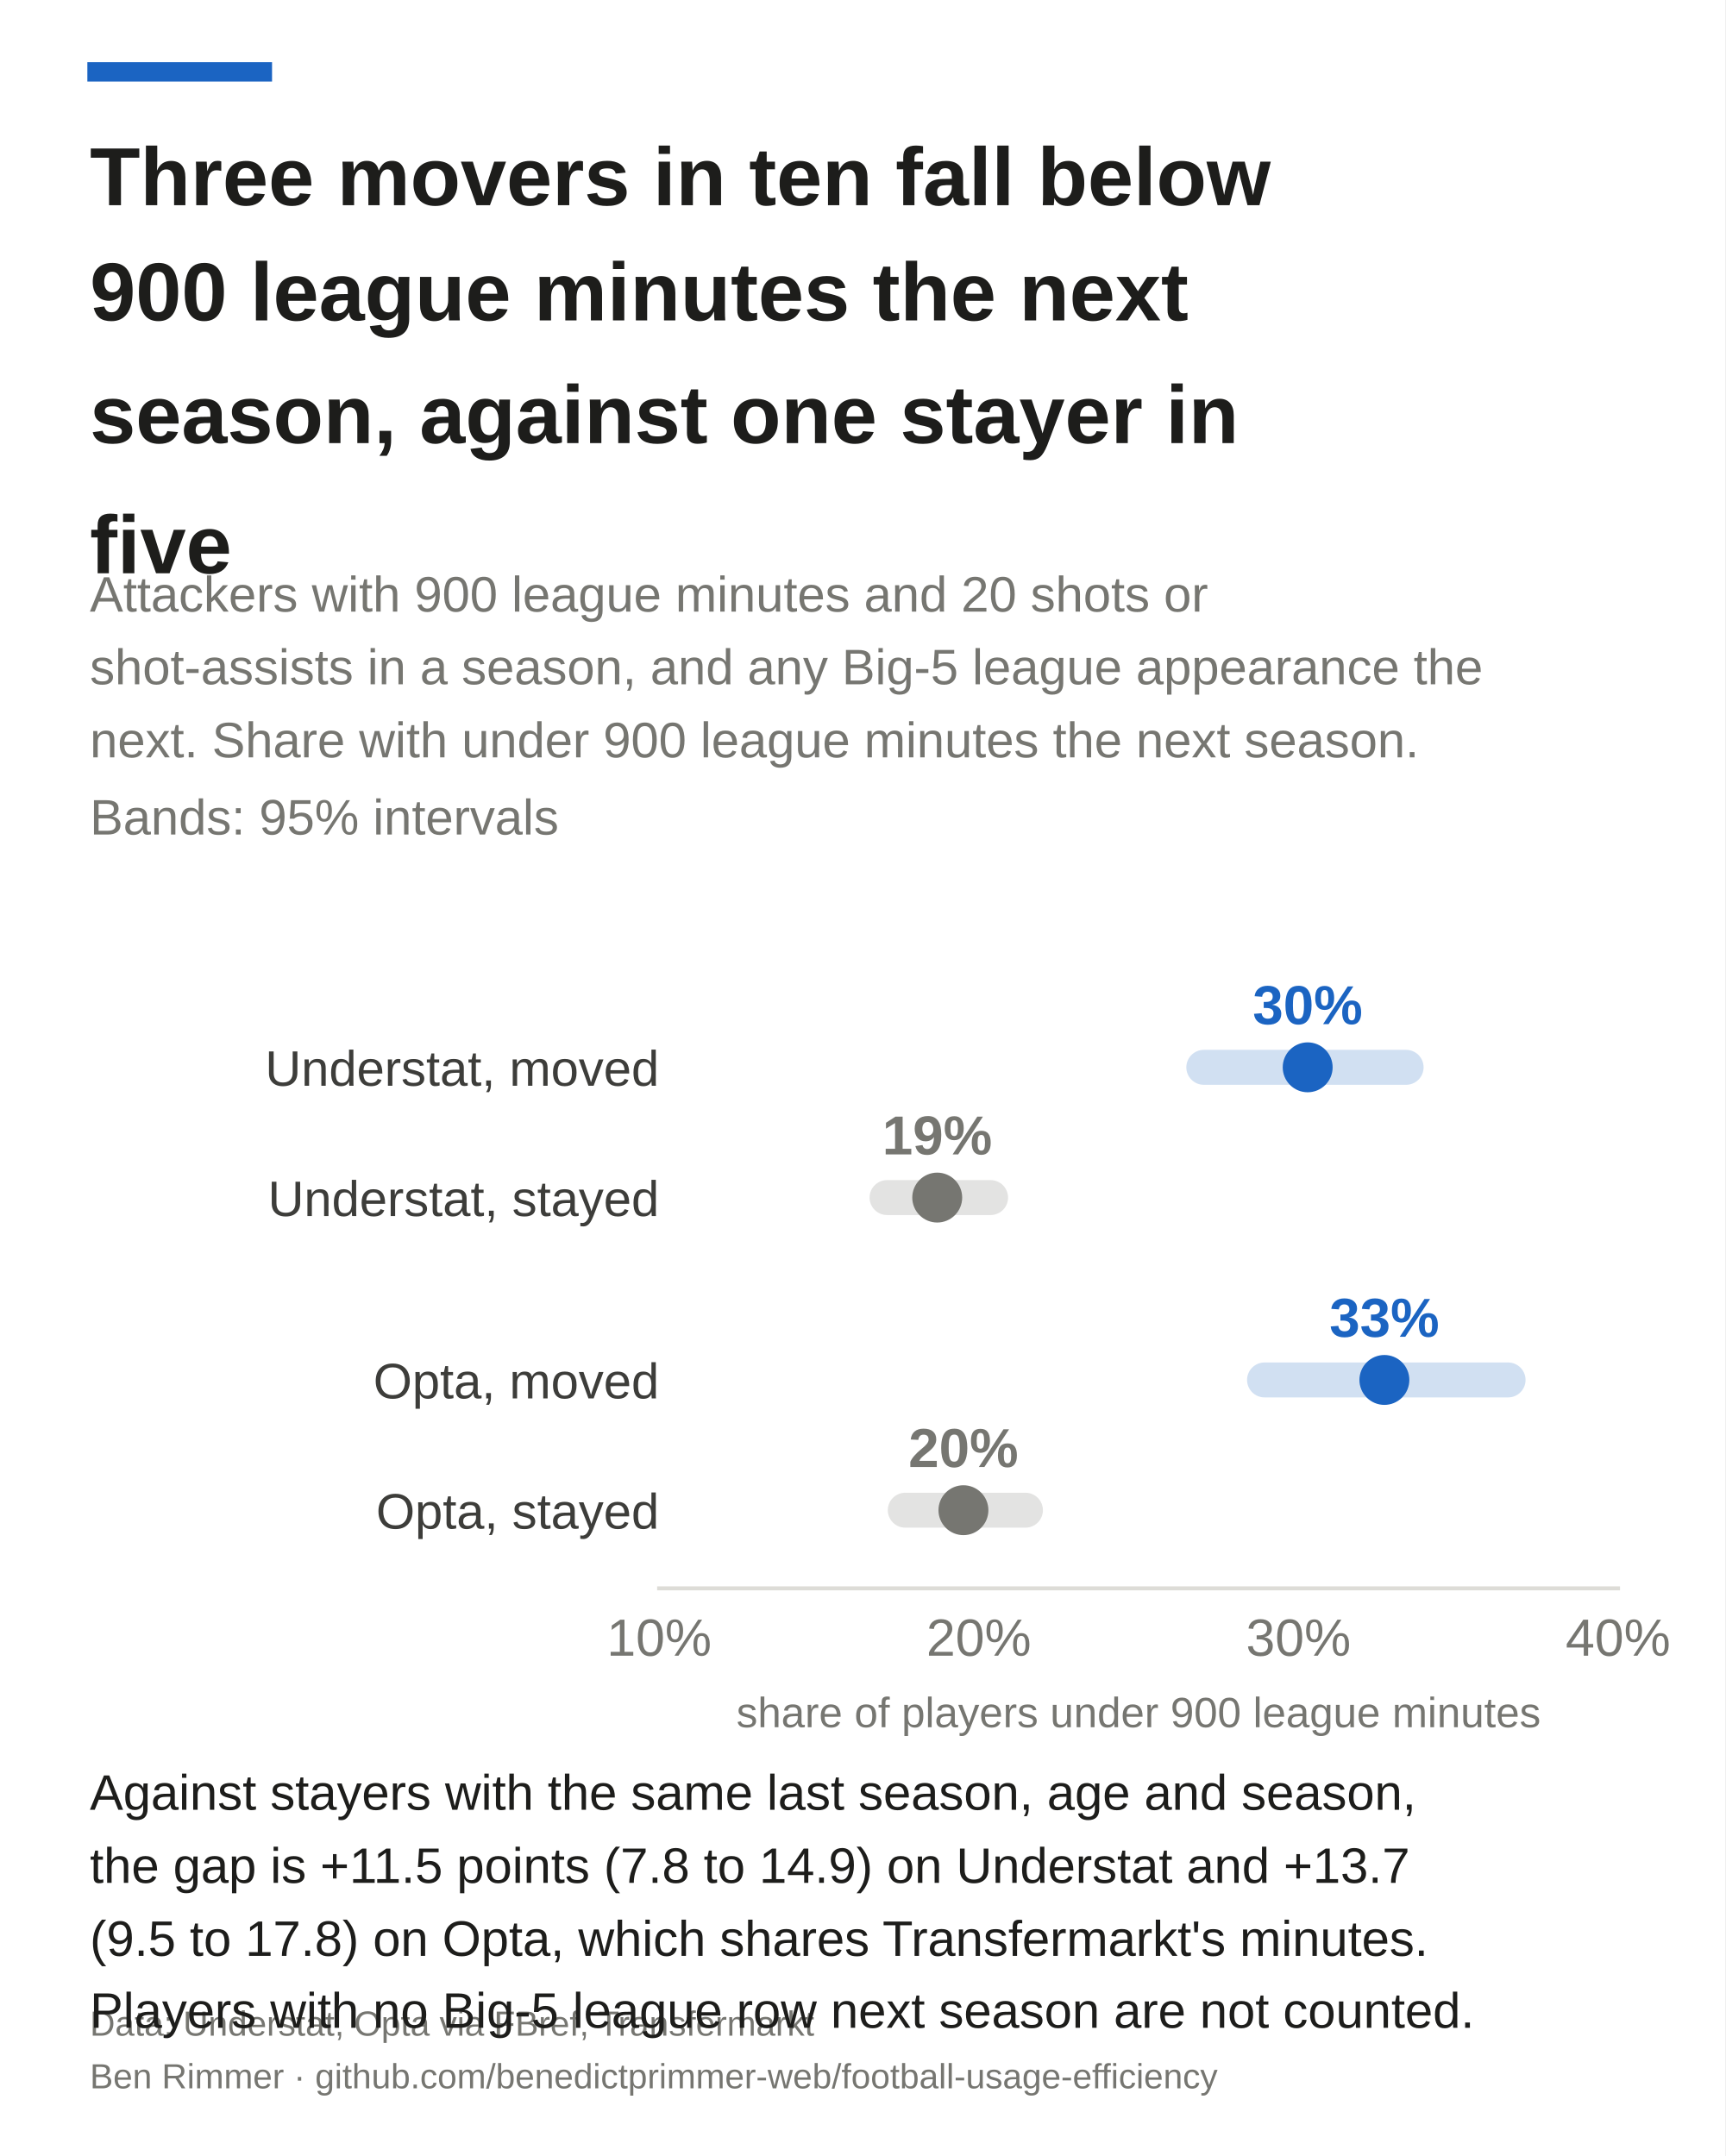
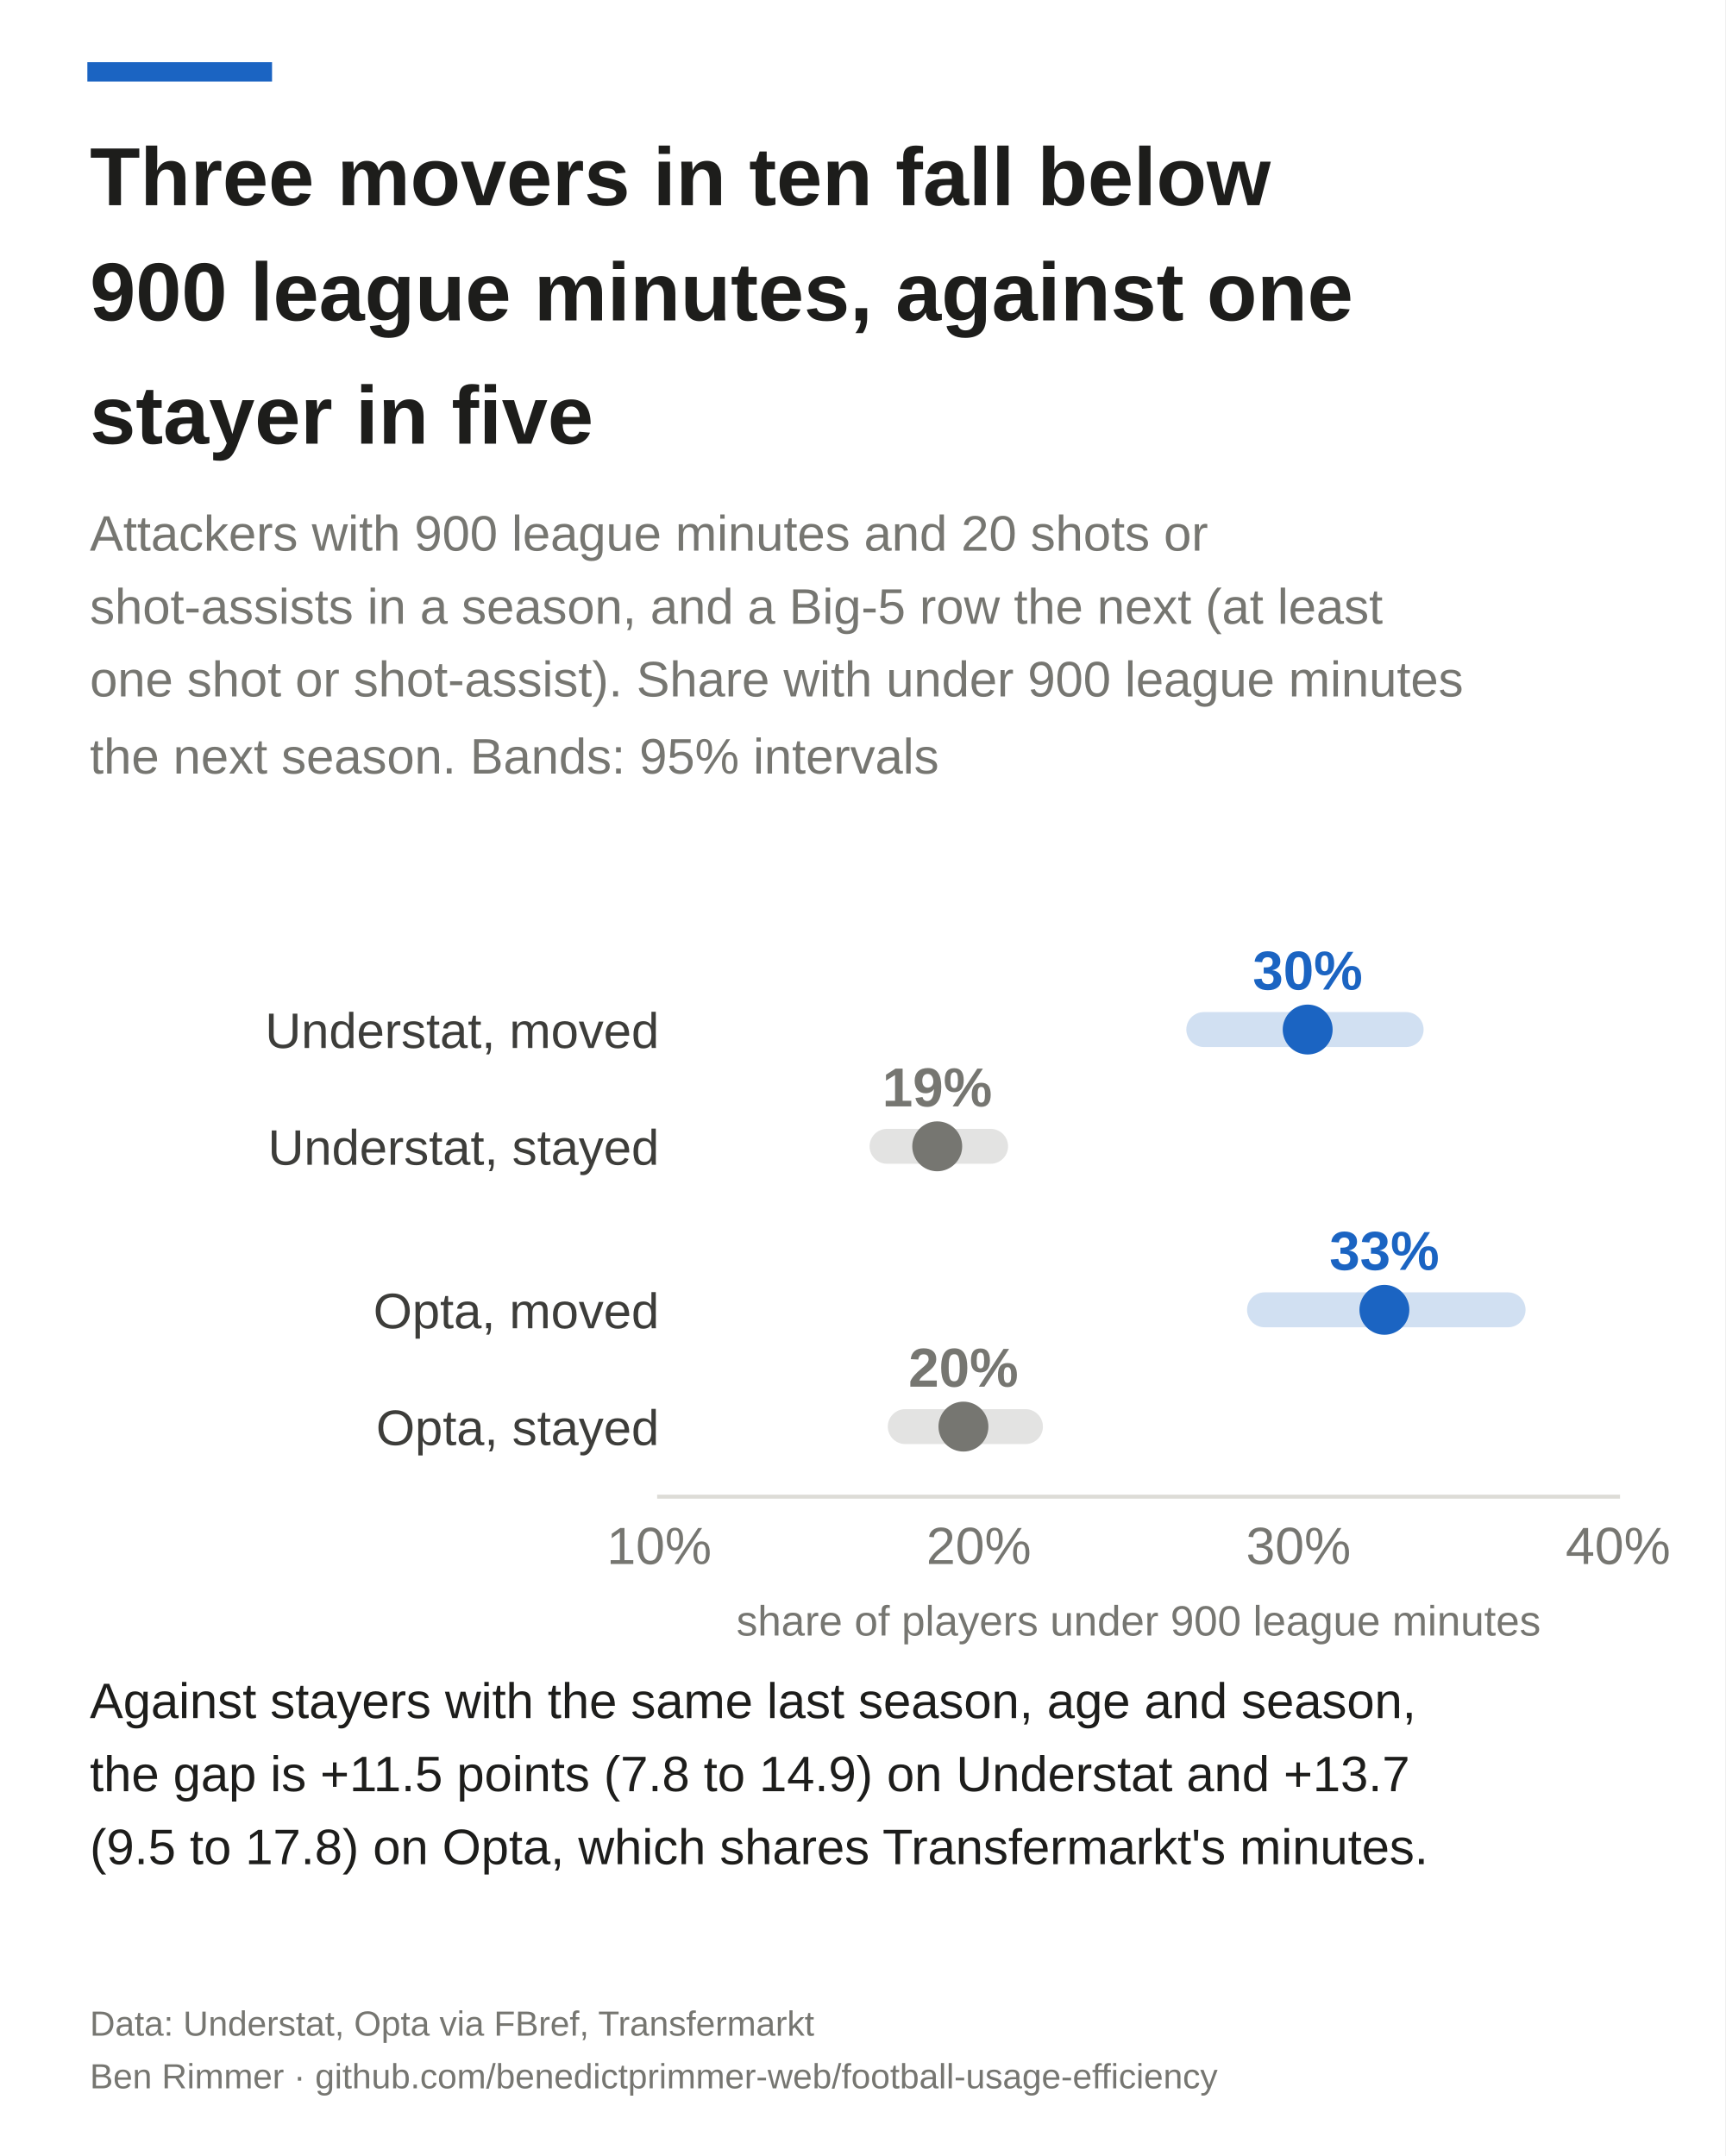
<svg xmlns="http://www.w3.org/2000/svg" xmlns:xlink="http://www.w3.org/1999/xlink" width="345.6pt" height="432pt" viewBox="0 0 345.6 432" version="1.1">
  <defs>
    <style type="text/css">*{stroke-linejoin: round; stroke-linecap: butt}</style>
  </defs>
  <g id="figure_1">
    <g id="patch_1">
      <path d="M 0 432  L 345.6 432  L 345.6 0  L 0 0  z " style="fill: #ffffff" />
    </g>
    <g id="axes_1">
      <g id="patch_2">
-         <path d="M 132.048 318.26  L 324.144 318.26  L 324.144 192.98  L 132.048 192.98  z " style="fill: #ffffff" />
+         <path d="M 132.048 299.89  L 324.144 299.89  L 324.144 187.57  L 132.048 187.57  z " style="fill: #ffffff" />
      </g>
      <g id="matplotlib.axis_1">
        <g id="xtick_1">
          <g id="line2d_1" />
          <g id="text_1">
-             <text style="font-size: 10.5px; font-family: 'Helvetica Neue', 'Arial', 'DejaVu Sans'; text-anchor: middle; fill: #767671" x="132.048" y="331.756" transform="rotate(-0 132.048 331.756)">10%</text>
+             <text style="font-size: 10.5px; font-family: 'Helvetica Neue', 'Arial', 'DejaVu Sans'; text-anchor: middle; fill: #767671" x="132.048" y="313.386" transform="rotate(-0 132.048 313.386)">10%</text>
          </g>
        </g>
        <g id="xtick_2">
          <g id="line2d_2" />
          <g id="text_2">
-             <text style="font-size: 10.5px; font-family: 'Helvetica Neue', 'Arial', 'DejaVu Sans'; text-anchor: middle; fill: #767671" x="196.08" y="331.756" transform="rotate(-0 196.08 331.756)">20%</text>
+             <text style="font-size: 10.5px; font-family: 'Helvetica Neue', 'Arial', 'DejaVu Sans'; text-anchor: middle; fill: #767671" x="196.08" y="313.386" transform="rotate(-0 196.08 313.386)">20%</text>
          </g>
        </g>
        <g id="xtick_3">
          <g id="line2d_3" />
          <g id="text_3">
-             <text style="font-size: 10.5px; font-family: 'Helvetica Neue', 'Arial', 'DejaVu Sans'; text-anchor: middle; fill: #767671" x="260.112" y="331.756" transform="rotate(-0 260.112 331.756)">30%</text>
+             <text style="font-size: 10.5px; font-family: 'Helvetica Neue', 'Arial', 'DejaVu Sans'; text-anchor: middle; fill: #767671" x="260.112" y="313.386" transform="rotate(-0 260.112 313.386)">30%</text>
          </g>
        </g>
        <g id="xtick_4">
          <g id="line2d_4" />
          <g id="text_4">
-             <text style="font-size: 10.5px; font-family: 'Helvetica Neue', 'Arial', 'DejaVu Sans'; text-anchor: middle; fill: #767671" x="324.144" y="331.756" transform="rotate(-0 324.144 331.756)">40%</text>
+             <text style="font-size: 10.5px; font-family: 'Helvetica Neue', 'Arial', 'DejaVu Sans'; text-anchor: middle; fill: #767671" x="324.144" y="313.386" transform="rotate(-0 324.144 313.386)">40%</text>
          </g>
        </g>
        <g id="text_5">
-           <text style="font-size: 8.5px; font-family: 'Helvetica Neue', 'Arial', 'DejaVu Sans'; text-anchor: middle; fill: #767671" x="228.096" y="346.084" transform="rotate(-0 228.096 346.0845)">share of players under 900 league minutes</text>
+           <text style="font-size: 8.5px; font-family: 'Helvetica Neue', 'Arial', 'DejaVu Sans'; text-anchor: middle; fill: #767671" x="228.096" y="327.714" transform="rotate(-0 228.096 327.7145)">share of players under 900 league minutes</text>
        </g>
      </g>
      <g id="matplotlib.axis_2" />
      <g id="line2d_5">
-         <path d="M 241.159 213.86  L 281.691 213.86  " clip-path="url(#p3c8b8af54e)" style="fill: none; stroke: #1b64c2; stroke-opacity: 0.2; stroke-width: 7; stroke-linecap: round" />
+         <path d="M 241.159 206.29  L 281.691 206.29  " clip-path="url(#pb03f2efdc3)" style="fill: none; stroke: #1b64c2; stroke-opacity: 0.2; stroke-width: 7; stroke-linecap: round" />
      </g>
      <g id="line2d_6">
        <defs>
          <path id="mde4b343246" d="M 0 4.5  C 1.193 4.5 2.338 4.026 3.182 3.182  C 4.026 2.338 4.5 1.193 4.5 0  C 4.5 -1.193 4.026 -2.338 3.182 -3.182  C 2.338 -4.026 1.193 -4.5 0 -4.5  C -1.193 -4.5 -2.338 -4.026 -3.182 -3.182  C -4.026 -2.338 -4.5 -1.193 -4.5 0  C -4.5 1.193 -4.026 2.338 -3.182 3.182  C -2.338 4.026 -1.193 4.5 0 4.5  z " style="stroke: #1b64c2" />
        </defs>
-         <g clip-path="url(#p3c8b8af54e)">
-           <use xlink:href="#mde4b343246" x="261.969" y="213.86" style="fill: #1b64c2; stroke: #1b64c2" />
+         <g clip-path="url(#pb03f2efdc3)">
+           <use xlink:href="#mde4b343246" x="261.969" y="206.29" style="fill: #1b64c2; stroke: #1b64c2" />
        </g>
      </g>
      <g id="line2d_7">
-         <path d="M 177.703 239.96  L 198.449 239.96  " clip-path="url(#p3c8b8af54e)" style="fill: none; stroke: #767671; stroke-opacity: 0.2; stroke-width: 7; stroke-linecap: round" />
+         <path d="M 177.703 229.69  L 198.449 229.69  " clip-path="url(#pb03f2efdc3)" style="fill: none; stroke: #767671; stroke-opacity: 0.2; stroke-width: 7; stroke-linecap: round" />
      </g>
      <g id="line2d_8">
        <defs>
          <path id="m902bc59d40" d="M 0 4.5  C 1.193 4.5 2.338 4.026 3.182 3.182  C 4.026 2.338 4.5 1.193 4.5 0  C 4.5 -1.193 4.026 -2.338 3.182 -3.182  C 2.338 -4.026 1.193 -4.5 0 -4.5  C -1.193 -4.5 -2.338 -4.026 -3.182 -3.182  C -4.026 -2.338 -4.5 -1.193 -4.5 0  C -4.5 1.193 -4.026 2.338 -3.182 3.182  C -2.338 4.026 -1.193 4.5 0 4.5  z " style="stroke: #767671" />
        </defs>
-         <g clip-path="url(#p3c8b8af54e)">
-           <use xlink:href="#m902bc59d40" x="187.756" y="239.96" style="fill: #767671; stroke: #767671" />
+         <g clip-path="url(#pb03f2efdc3)">
+           <use xlink:href="#m902bc59d40" x="187.756" y="229.69" style="fill: #767671; stroke: #767671" />
        </g>
      </g>
      <g id="line2d_9">
-         <path d="M 253.325 276.5  L 302.117 276.5  " clip-path="url(#p3c8b8af54e)" style="fill: none; stroke: #1b64c2; stroke-opacity: 0.2; stroke-width: 7; stroke-linecap: round" />
+         <path d="M 253.325 262.45  L 302.117 262.45  " clip-path="url(#pb03f2efdc3)" style="fill: none; stroke: #1b64c2; stroke-opacity: 0.2; stroke-width: 7; stroke-linecap: round" />
      </g>
      <g id="line2d_10">
-         <g clip-path="url(#p3c8b8af54e)">
-           <use xlink:href="#mde4b343246" x="277.337" y="276.5" style="fill: #1b64c2; stroke: #1b64c2" />
+         <g clip-path="url(#pb03f2efdc3)">
+           <use xlink:href="#mde4b343246" x="277.337" y="262.45" style="fill: #1b64c2; stroke: #1b64c2" />
        </g>
      </g>
      <g id="line2d_11">
-         <path d="M 181.353 302.6  L 205.429 302.6  " clip-path="url(#p3c8b8af54e)" style="fill: none; stroke: #767671; stroke-opacity: 0.2; stroke-width: 7; stroke-linecap: round" />
+         <path d="M 181.353 285.85  L 205.429 285.85  " clip-path="url(#pb03f2efdc3)" style="fill: none; stroke: #767671; stroke-opacity: 0.2; stroke-width: 7; stroke-linecap: round" />
      </g>
      <g id="line2d_12">
-         <g clip-path="url(#p3c8b8af54e)">
-           <use xlink:href="#m902bc59d40" x="193.006" y="302.6" style="fill: #767671; stroke: #767671" />
+         <g clip-path="url(#pb03f2efdc3)">
+           <use xlink:href="#m902bc59d40" x="193.006" y="285.85" style="fill: #767671; stroke: #767671" />
        </g>
      </g>
      <g id="patch_3">
-         <path d="M 132.048 318.26  L 324.144 318.26  " style="fill: none; stroke: #dddcd7; stroke-width: 0.8; stroke-linejoin: miter; stroke-linecap: square" />
+         <path d="M 132.048 299.89  L 324.144 299.89  " style="fill: none; stroke: #dddcd7; stroke-width: 0.8; stroke-linejoin: miter; stroke-linecap: square" />
      </g>
      <g id="text_6">
-         <text style="font-weight: 700; font-size: 11px; font-family: 'Helvetica Neue', 'Arial', 'DejaVu Sans'; text-anchor: middle; fill: #1b64c2" x="261.969" y="205.209" transform="rotate(-0 261.9689 205.209)">30%</text>
+         <text style="font-weight: 700; font-size: 11px; font-family: 'Helvetica Neue', 'Arial', 'DejaVu Sans'; text-anchor: middle; fill: #1b64c2" x="261.969" y="198.287" transform="rotate(-0 261.9689 198.287)">30%</text>
      </g>
      <g id="text_7">
-         <text style="font-size: 10px; font-family: 'Helvetica Neue', 'Arial', 'DejaVu Sans'; text-anchor: end; fill: #3d3d3a" x="132.048" y="217.555" transform="rotate(-0 132.048 217.555)">Understat, moved  </text>
+         <text style="font-size: 10px; font-family: 'Helvetica Neue', 'Arial', 'DejaVu Sans'; text-anchor: end; fill: #3d3d3a" x="132.048" y="209.985" transform="rotate(-0 132.048 209.985)">Understat, moved  </text>
      </g>
      <g id="text_8">
-         <text style="font-weight: 700; font-size: 11px; font-family: 'Helvetica Neue', 'Arial', 'DejaVu Sans'; text-anchor: middle; fill: #767671" x="187.756" y="231.309" transform="rotate(-0 187.7558 231.309)">19%</text>
+         <text style="font-weight: 700; font-size: 11px; font-family: 'Helvetica Neue', 'Arial', 'DejaVu Sans'; text-anchor: middle; fill: #767671" x="187.756" y="221.687" transform="rotate(-0 187.7558 221.687)">19%</text>
      </g>
      <g id="text_9">
-         <text style="font-size: 10px; font-family: 'Helvetica Neue', 'Arial', 'DejaVu Sans'; text-anchor: end; fill: #3d3d3a" x="132.048" y="243.655" transform="rotate(-0 132.048 243.655)">Understat, stayed  </text>
+         <text style="font-size: 10px; font-family: 'Helvetica Neue', 'Arial', 'DejaVu Sans'; text-anchor: end; fill: #3d3d3a" x="132.048" y="233.385" transform="rotate(-0 132.048 233.385)">Understat, stayed  </text>
      </g>
      <g id="text_10">
-         <text style="font-weight: 700; font-size: 11px; font-family: 'Helvetica Neue', 'Arial', 'DejaVu Sans'; text-anchor: middle; fill: #1b64c2" x="277.337" y="267.849" transform="rotate(-0 277.3366 267.849)">33%</text>
+         <text style="font-weight: 700; font-size: 11px; font-family: 'Helvetica Neue', 'Arial', 'DejaVu Sans'; text-anchor: middle; fill: #1b64c2" x="277.337" y="254.447" transform="rotate(-0 277.3366 254.447)">33%</text>
      </g>
      <g id="text_11">
-         <text style="font-size: 10px; font-family: 'Helvetica Neue', 'Arial', 'DejaVu Sans'; text-anchor: end; fill: #3d3d3a" x="132.048" y="280.195" transform="rotate(-0 132.048 280.195)">Opta, moved  </text>
+         <text style="font-size: 10px; font-family: 'Helvetica Neue', 'Arial', 'DejaVu Sans'; text-anchor: end; fill: #3d3d3a" x="132.048" y="266.145" transform="rotate(-0 132.048 266.145)">Opta, moved  </text>
      </g>
      <g id="text_12">
-         <text style="font-weight: 700; font-size: 11px; font-family: 'Helvetica Neue', 'Arial', 'DejaVu Sans'; text-anchor: middle; fill: #767671" x="193.006" y="293.949" transform="rotate(-0 193.0065 293.949)">20%</text>
+         <text style="font-weight: 700; font-size: 11px; font-family: 'Helvetica Neue', 'Arial', 'DejaVu Sans'; text-anchor: middle; fill: #767671" x="193.006" y="277.847" transform="rotate(-0 193.0065 277.847)">20%</text>
      </g>
      <g id="text_13">
-         <text style="font-size: 10px; font-family: 'Helvetica Neue', 'Arial', 'DejaVu Sans'; text-anchor: end; fill: #3d3d3a" x="132.048" y="306.295" transform="rotate(-0 132.048 306.295)">Opta, stayed  </text>
+         <text style="font-size: 10px; font-family: 'Helvetica Neue', 'Arial', 'DejaVu Sans'; text-anchor: end; fill: #3d3d3a" x="132.048" y="289.545" transform="rotate(-0 132.048 289.545)">Opta, stayed  </text>
      </g>
    </g>
    <g id="patch_4">
      <path d="M 18 15.84  L 54 15.84  L 54 12.96  L 18 12.96  z " style="fill: #1b64c2; stroke: #1b64c2; stroke-linejoin: miter" />
    </g>
    <g id="text_14">
      <text style="font-weight: 700; font-size: 16.5px; font-family: 'Helvetica Neue', 'Arial', 'DejaVu Sans'; fill: #1d1d1b" transform="translate(18 41.11652)">Three movers in ten fall below</text>
-       <text style="font-weight: 700; font-size: 16.5px; font-family: 'Helvetica Neue', 'Arial', 'DejaVu Sans'; fill: #1d1d1b" transform="translate(18 64.19977)">900 league minutes the next</text>
-       <text style="font-weight: 700; font-size: 16.5px; font-family: 'Helvetica Neue', 'Arial', 'DejaVu Sans'; fill: #1d1d1b" transform="translate(18 88.78477)">season, against one stayer in</text>
-       <text style="font-weight: 700; font-size: 16.5px; font-family: 'Helvetica Neue', 'Arial', 'DejaVu Sans'; fill: #1d1d1b" transform="translate(18 114.8715)">five</text>
+       <text style="font-weight: 700; font-size: 16.5px; font-family: 'Helvetica Neue', 'Arial', 'DejaVu Sans'; fill: #1d1d1b" transform="translate(18 64.19977)">900 league minutes, against one</text>
+       <text style="font-weight: 700; font-size: 16.5px; font-family: 'Helvetica Neue', 'Arial', 'DejaVu Sans'; fill: #1d1d1b" transform="translate(18 88.90078)">stayer in five</text>
    </g>
    <g id="text_15">
-       <text style="font-size: 10px; font-family: 'Helvetica Neue', 'Arial', 'DejaVu Sans'; fill: #767671" transform="translate(18 122.5463)">Attackers with 900 league minutes and 20 shots or</text>
-       <text style="font-size: 10px; font-family: 'Helvetica Neue', 'Arial', 'DejaVu Sans'; fill: #767671" transform="translate(18 137.1087)">shot-assists in a season, and any Big-5 league appearance the</text>
-       <text style="font-size: 10px; font-family: 'Helvetica Neue', 'Arial', 'DejaVu Sans'; fill: #767671" transform="translate(18 151.7556)">next. Share with under 900 league minutes the next season.</text>
-       <text style="font-size: 10px; font-family: 'Helvetica Neue', 'Arial', 'DejaVu Sans'; fill: #767671" transform="translate(18 167.2142)">Bands: 95% intervals</text>
+       <text style="font-size: 10px; font-family: 'Helvetica Neue', 'Arial', 'DejaVu Sans'; fill: #767671" transform="translate(18 110.3363)">Attackers with 900 league minutes and 20 shots or</text>
+       <text style="font-size: 10px; font-family: 'Helvetica Neue', 'Arial', 'DejaVu Sans'; fill: #767671" transform="translate(18 124.9831)">shot-assists in a season, and a Big-5 row the next (at least</text>
+       <text style="font-size: 10px; font-family: 'Helvetica Neue', 'Arial', 'DejaVu Sans'; fill: #767671" transform="translate(18 139.5456)">one shot or shot-assist). Share with under 900 league minutes</text>
+       <text style="font-size: 10px; font-family: 'Helvetica Neue', 'Arial', 'DejaVu Sans'; fill: #767671" transform="translate(18 155.0042)">the next season. Bands: 95% intervals</text>
    </g>
    <g id="text_16">
      <text style="font-size: 7px; font-family: 'Helvetica Neue', 'Arial', 'DejaVu Sans'; fill: #767671" transform="translate(18 407.8864)">Data: Understat, Opta via FBref, Transfermarkt</text>
      <text style="font-size: 7px; font-family: 'Helvetica Neue', 'Arial', 'DejaVu Sans'; fill: #767671" transform="translate(18 418.4458)">Ben Rimmer · github.com/benedictprimmer-web/football-usage-efficiency</text>
    </g>
    <g id="text_17">
-       <text style="font-size: 10px; font-family: 'Helvetica Neue', 'Arial', 'DejaVu Sans'; fill: #1d1d1b" transform="translate(18 362.6263)">Against stayers with the same last season, age and season,</text>
-       <text style="font-size: 10px; font-family: 'Helvetica Neue', 'Arial', 'DejaVu Sans'; fill: #1d1d1b" transform="translate(18 377.2731)">the gap is +11.5 points (7.8 to 14.9) on Understat and +13.7</text>
-       <text style="font-size: 10px; font-family: 'Helvetica Neue', 'Arial', 'DejaVu Sans'; fill: #1d1d1b" transform="translate(18 391.8958)">(9.5 to 17.8) on Opta, which shares Transfermarkt's minutes.</text>
-       <text style="font-size: 10px; font-family: 'Helvetica Neue', 'Arial', 'DejaVu Sans'; fill: #1d1d1b" transform="translate(18 406.3138)">Players with no Big-5 league row next season are not counted.</text>
+       <text style="font-size: 10px; font-family: 'Helvetica Neue', 'Arial', 'DejaVu Sans'; fill: #1d1d1b" transform="translate(18 344.2563)">Against stayers with the same last season, age and season,</text>
+       <text style="font-size: 10px; font-family: 'Helvetica Neue', 'Arial', 'DejaVu Sans'; fill: #1d1d1b" transform="translate(18 358.9031)">the gap is +11.5 points (7.8 to 14.9) on Understat and +13.7</text>
+       <text style="font-size: 10px; font-family: 'Helvetica Neue', 'Arial', 'DejaVu Sans'; fill: #1d1d1b" transform="translate(18 373.5258)">(9.5 to 17.8) on Opta, which shares Transfermarkt's minutes.</text>
    </g>
  </g>
  <defs>
-     <clipPath id="p3c8b8af54e">
-       <rect x="132.048" y="192.98" width="192.096" height="125.28" />
+     <clipPath id="pb03f2efdc3">
+       <rect x="132.048" y="187.57" width="192.096" height="112.32" />
    </clipPath>
  </defs>
</svg>
